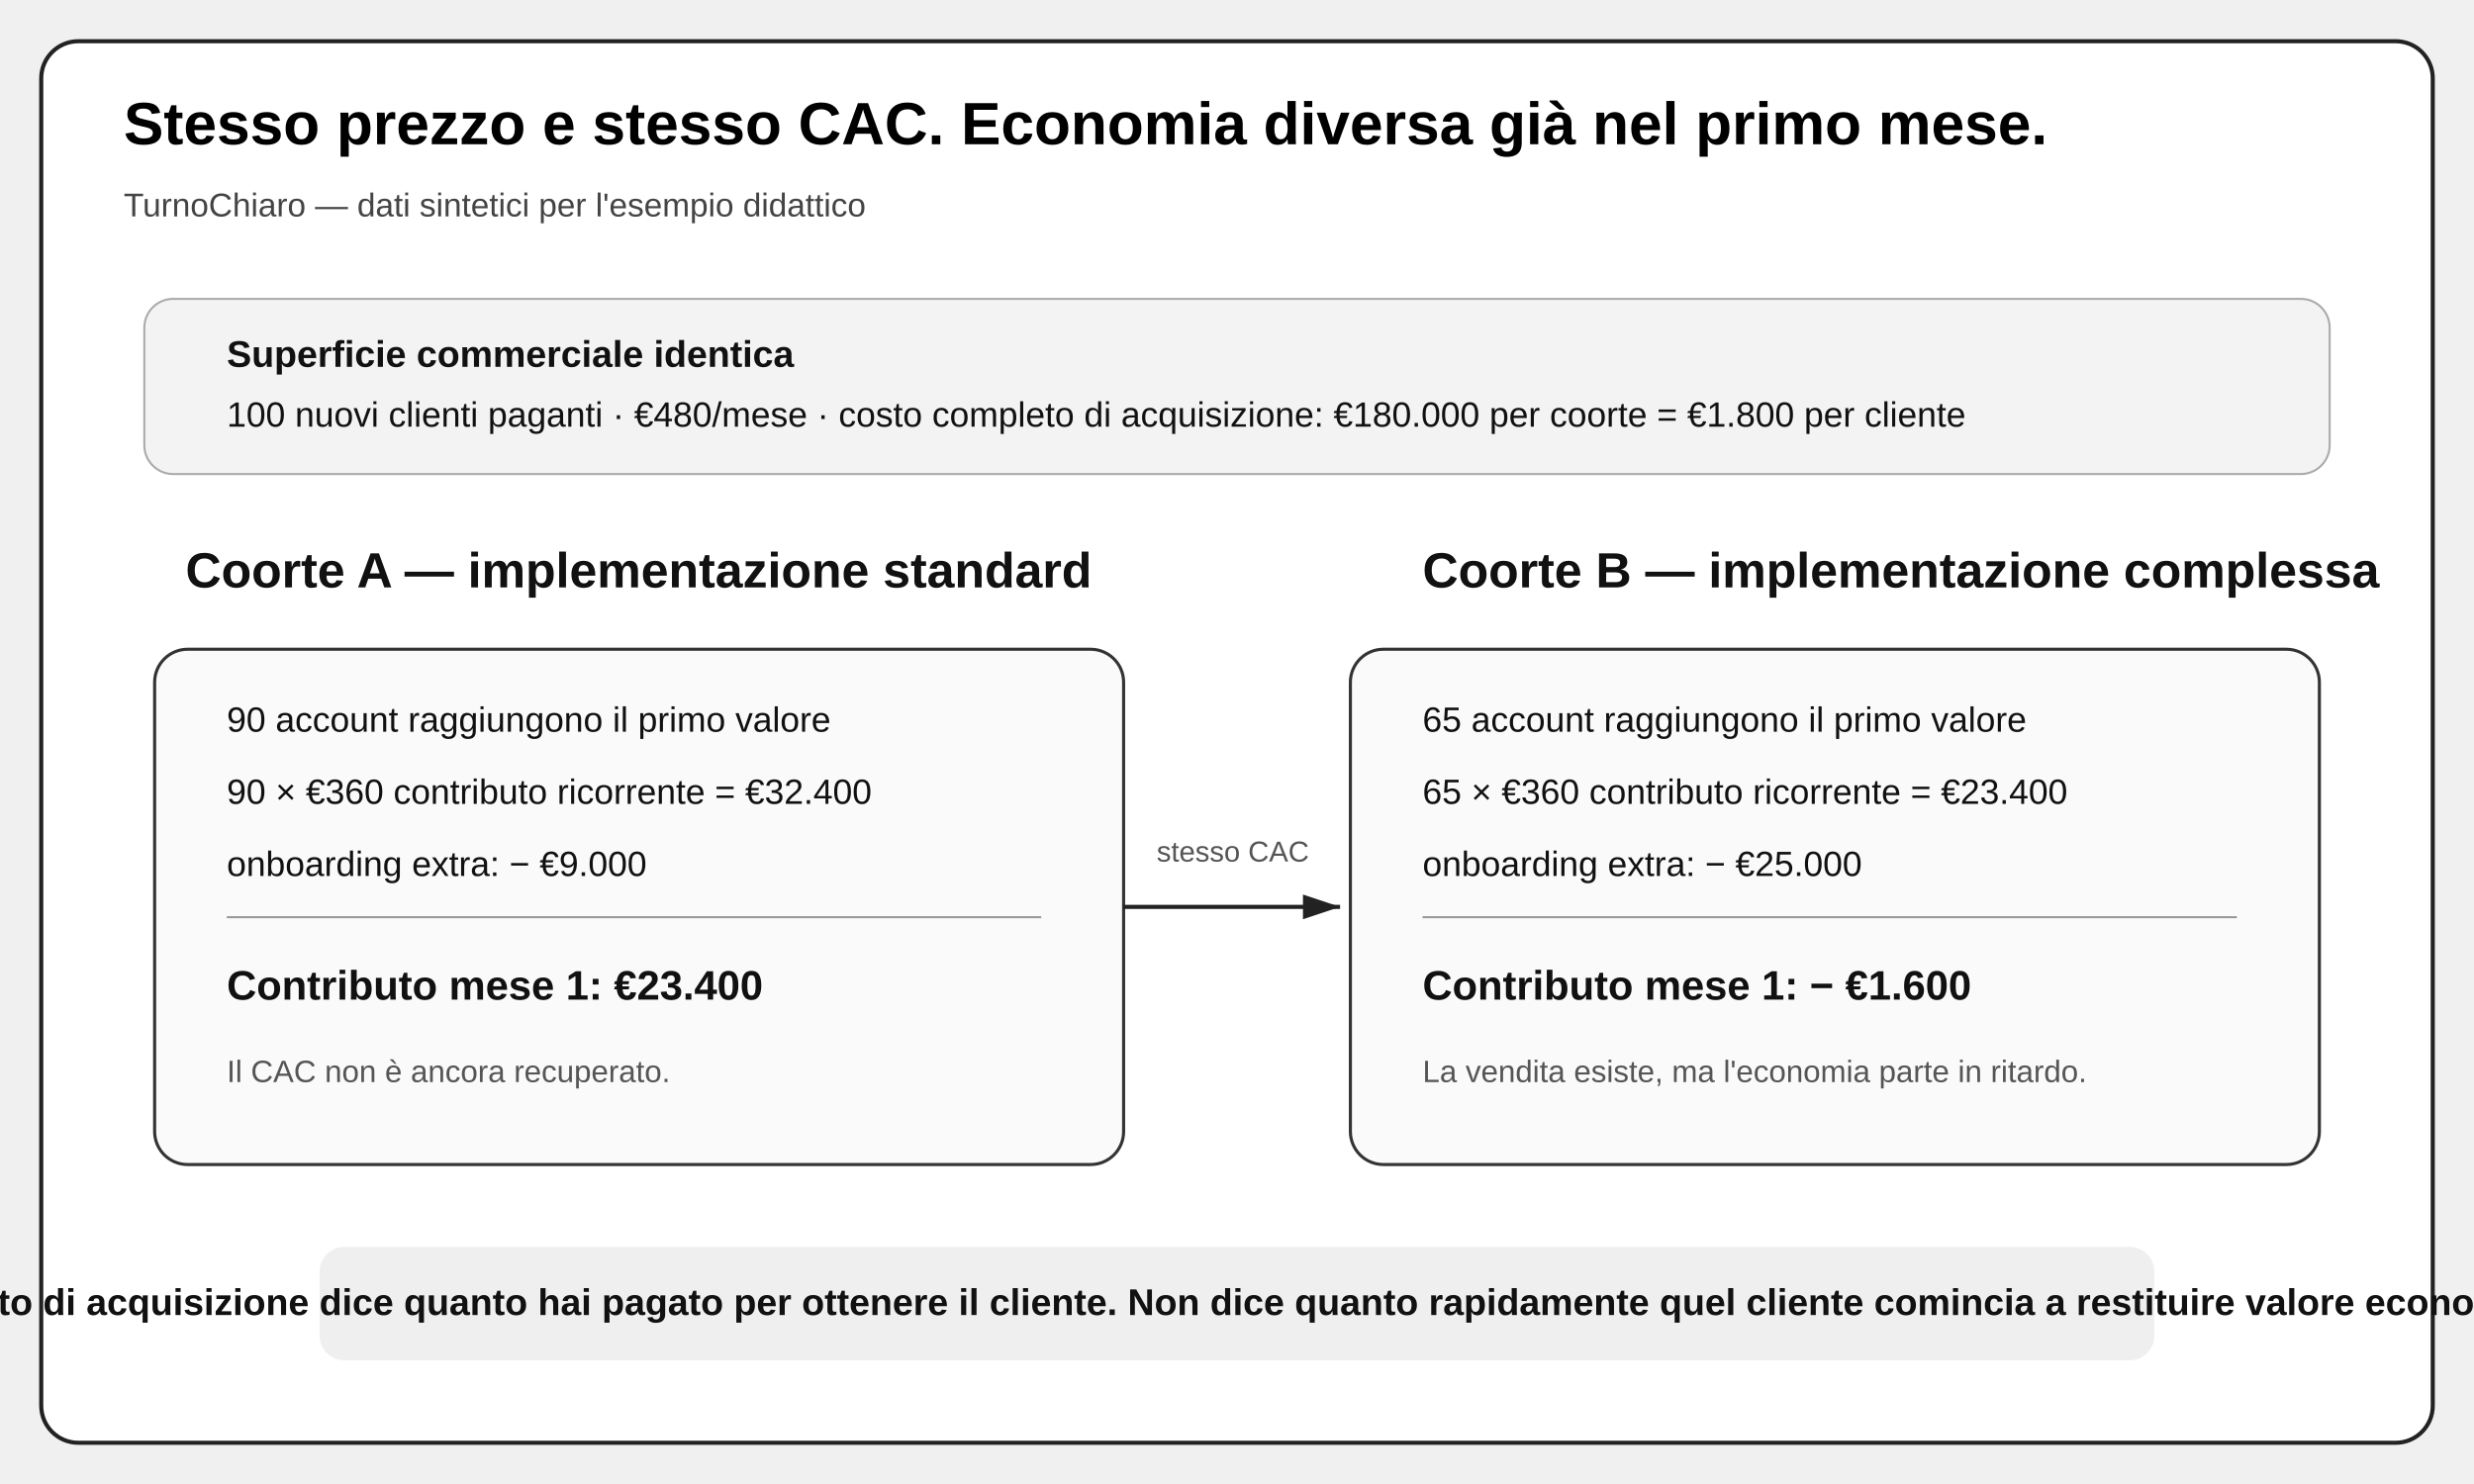
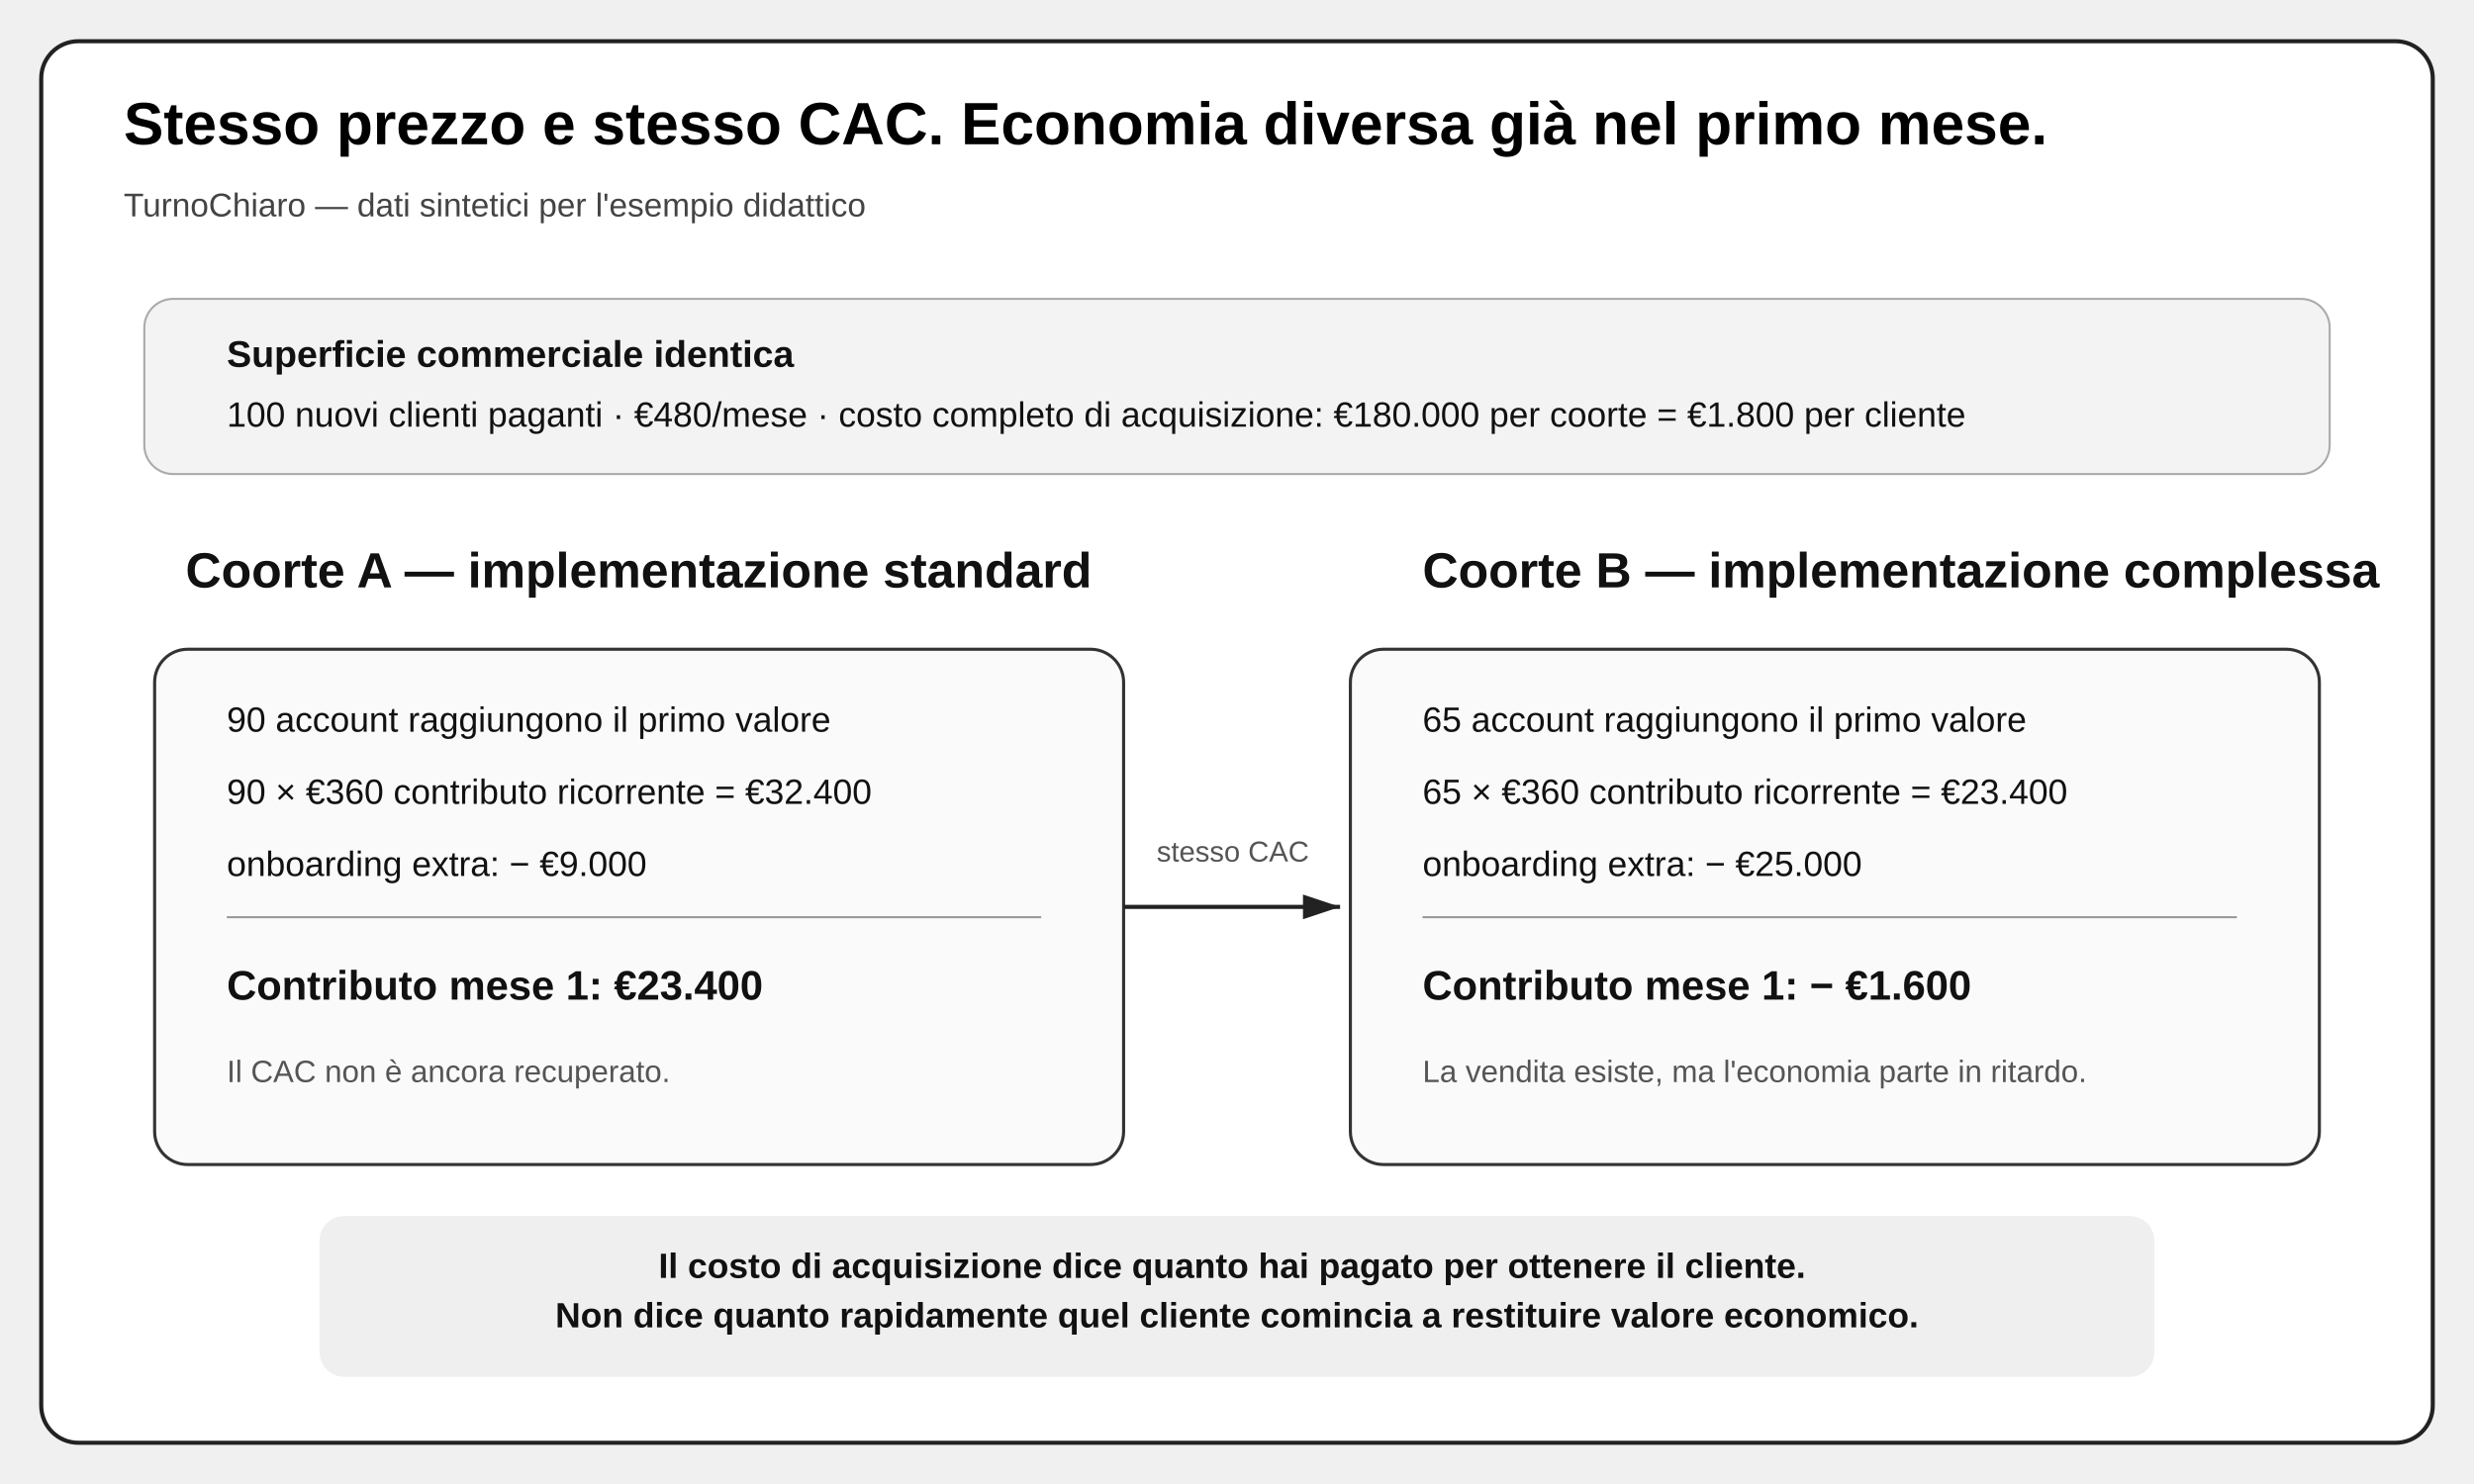
<svg xmlns="http://www.w3.org/2000/svg" width="1200" height="720" viewBox="0 0 1200 720" role="img" aria-labelledby="title desc">
  <defs>
    <marker id="arrow" markerWidth="10" markerHeight="10" refX="9" refY="3" orient="auto">
      <path d="M0,0 L0,6 L9,3 z" fill="#222" />
    </marker>
  </defs>
  <rect x="20" y="20" width="1160" height="680" rx="18" fill="#fff" stroke="#222" stroke-width="2" />
  <text x="60" y="70" font-family="Arial, sans-serif" font-size="29" font-weight="700">Stesso prezzo e stesso CAC. Economia diversa già nel primo mese.</text>
  <text x="60" y="105" font-family="Arial, sans-serif" font-size="16" fill="#444">TurnoChiaro — dati sintetici per l'esempio didattico</text>
  <g font-family="Arial, sans-serif" fill="#111">
    <rect x="70" y="145" width="1060" height="85" rx="14" fill="#f3f3f3" stroke="#aaa" />
    <text x="110" y="178" font-size="18" font-weight="700">Superficie commerciale identica</text>
    <text x="110" y="207" font-size="17">100 nuovi clienti paganti · €480/mese · costo completo di acquisizione: €180.000 per coorte = €1.800 per cliente</text>
    <text x="90" y="285" font-size="24" font-weight="700">Coorte A — implementazione standard</text>
    <text x="690" y="285" font-size="24" font-weight="700">Coorte B — implementazione complessa</text>
    <rect x="75" y="315" width="470" height="250" rx="16" fill="#fafafa" stroke="#333" stroke-width="1.5" />
    <rect x="655" y="315" width="470" height="250" rx="16" fill="#fafafa" stroke="#333" stroke-width="1.5" />
    <text x="110" y="355" font-size="17">90 account raggiungono il primo valore</text>
    <text x="110" y="390" font-size="17">90 × €360 contributo ricorrente = €32.400</text>
    <text x="110" y="425" font-size="17">onboarding extra: − €9.000</text>
    <line x1="110" y1="445" x2="505" y2="445" stroke="#999" />
    <text x="110" y="485" font-size="20" font-weight="700">Contributo mese 1: €23.400</text>
    <text x="110" y="525" font-size="15" fill="#555">Il CAC non è ancora recuperato.</text>
    <text x="690" y="355" font-size="17">65 account raggiungono il primo valore</text>
    <text x="690" y="390" font-size="17">65 × €360 contributo ricorrente = €23.400</text>
    <text x="690" y="425" font-size="17">onboarding extra: − €25.000</text>
    <line x1="690" y1="445" x2="1085" y2="445" stroke="#999" />
    <text x="690" y="485" font-size="20" font-weight="700">Contributo mese 1: − €1.600</text>
    <text x="690" y="525" font-size="15" fill="#555">La vendita esiste, ma l'economia parte in ritardo.</text>
    <line x1="545" y1="440" x2="650" y2="440" stroke="#222" stroke-width="2" marker-end="url(#arrow)" />
    <text x="598" y="418" font-size="14" text-anchor="middle" fill="#555">stesso CAC</text>
-     <rect x="155" y="605" width="890" height="55" rx="12" fill="#efefef" />
-     <text x="600" y="638" font-size="18" text-anchor="middle" font-weight="700">Il costo di acquisizione dice quanto hai pagato per ottenere il cliente. Non dice quanto rapidamente quel cliente comincia a restituire valore economico.</text>
+     <rect x="155" y="590" width="890" height="78" rx="12" fill="#efefef" />
+     <text x="600" y="620" font-size="17" text-anchor="middle" font-weight="700">
+       <tspan x="600">Il costo di acquisizione dice quanto hai pagato per ottenere il cliente.</tspan>
+       <tspan x="600" dy="24">Non dice quanto rapidamente quel cliente comincia a restituire valore economico.</tspan>
+     </text>
  </g>
</svg>
